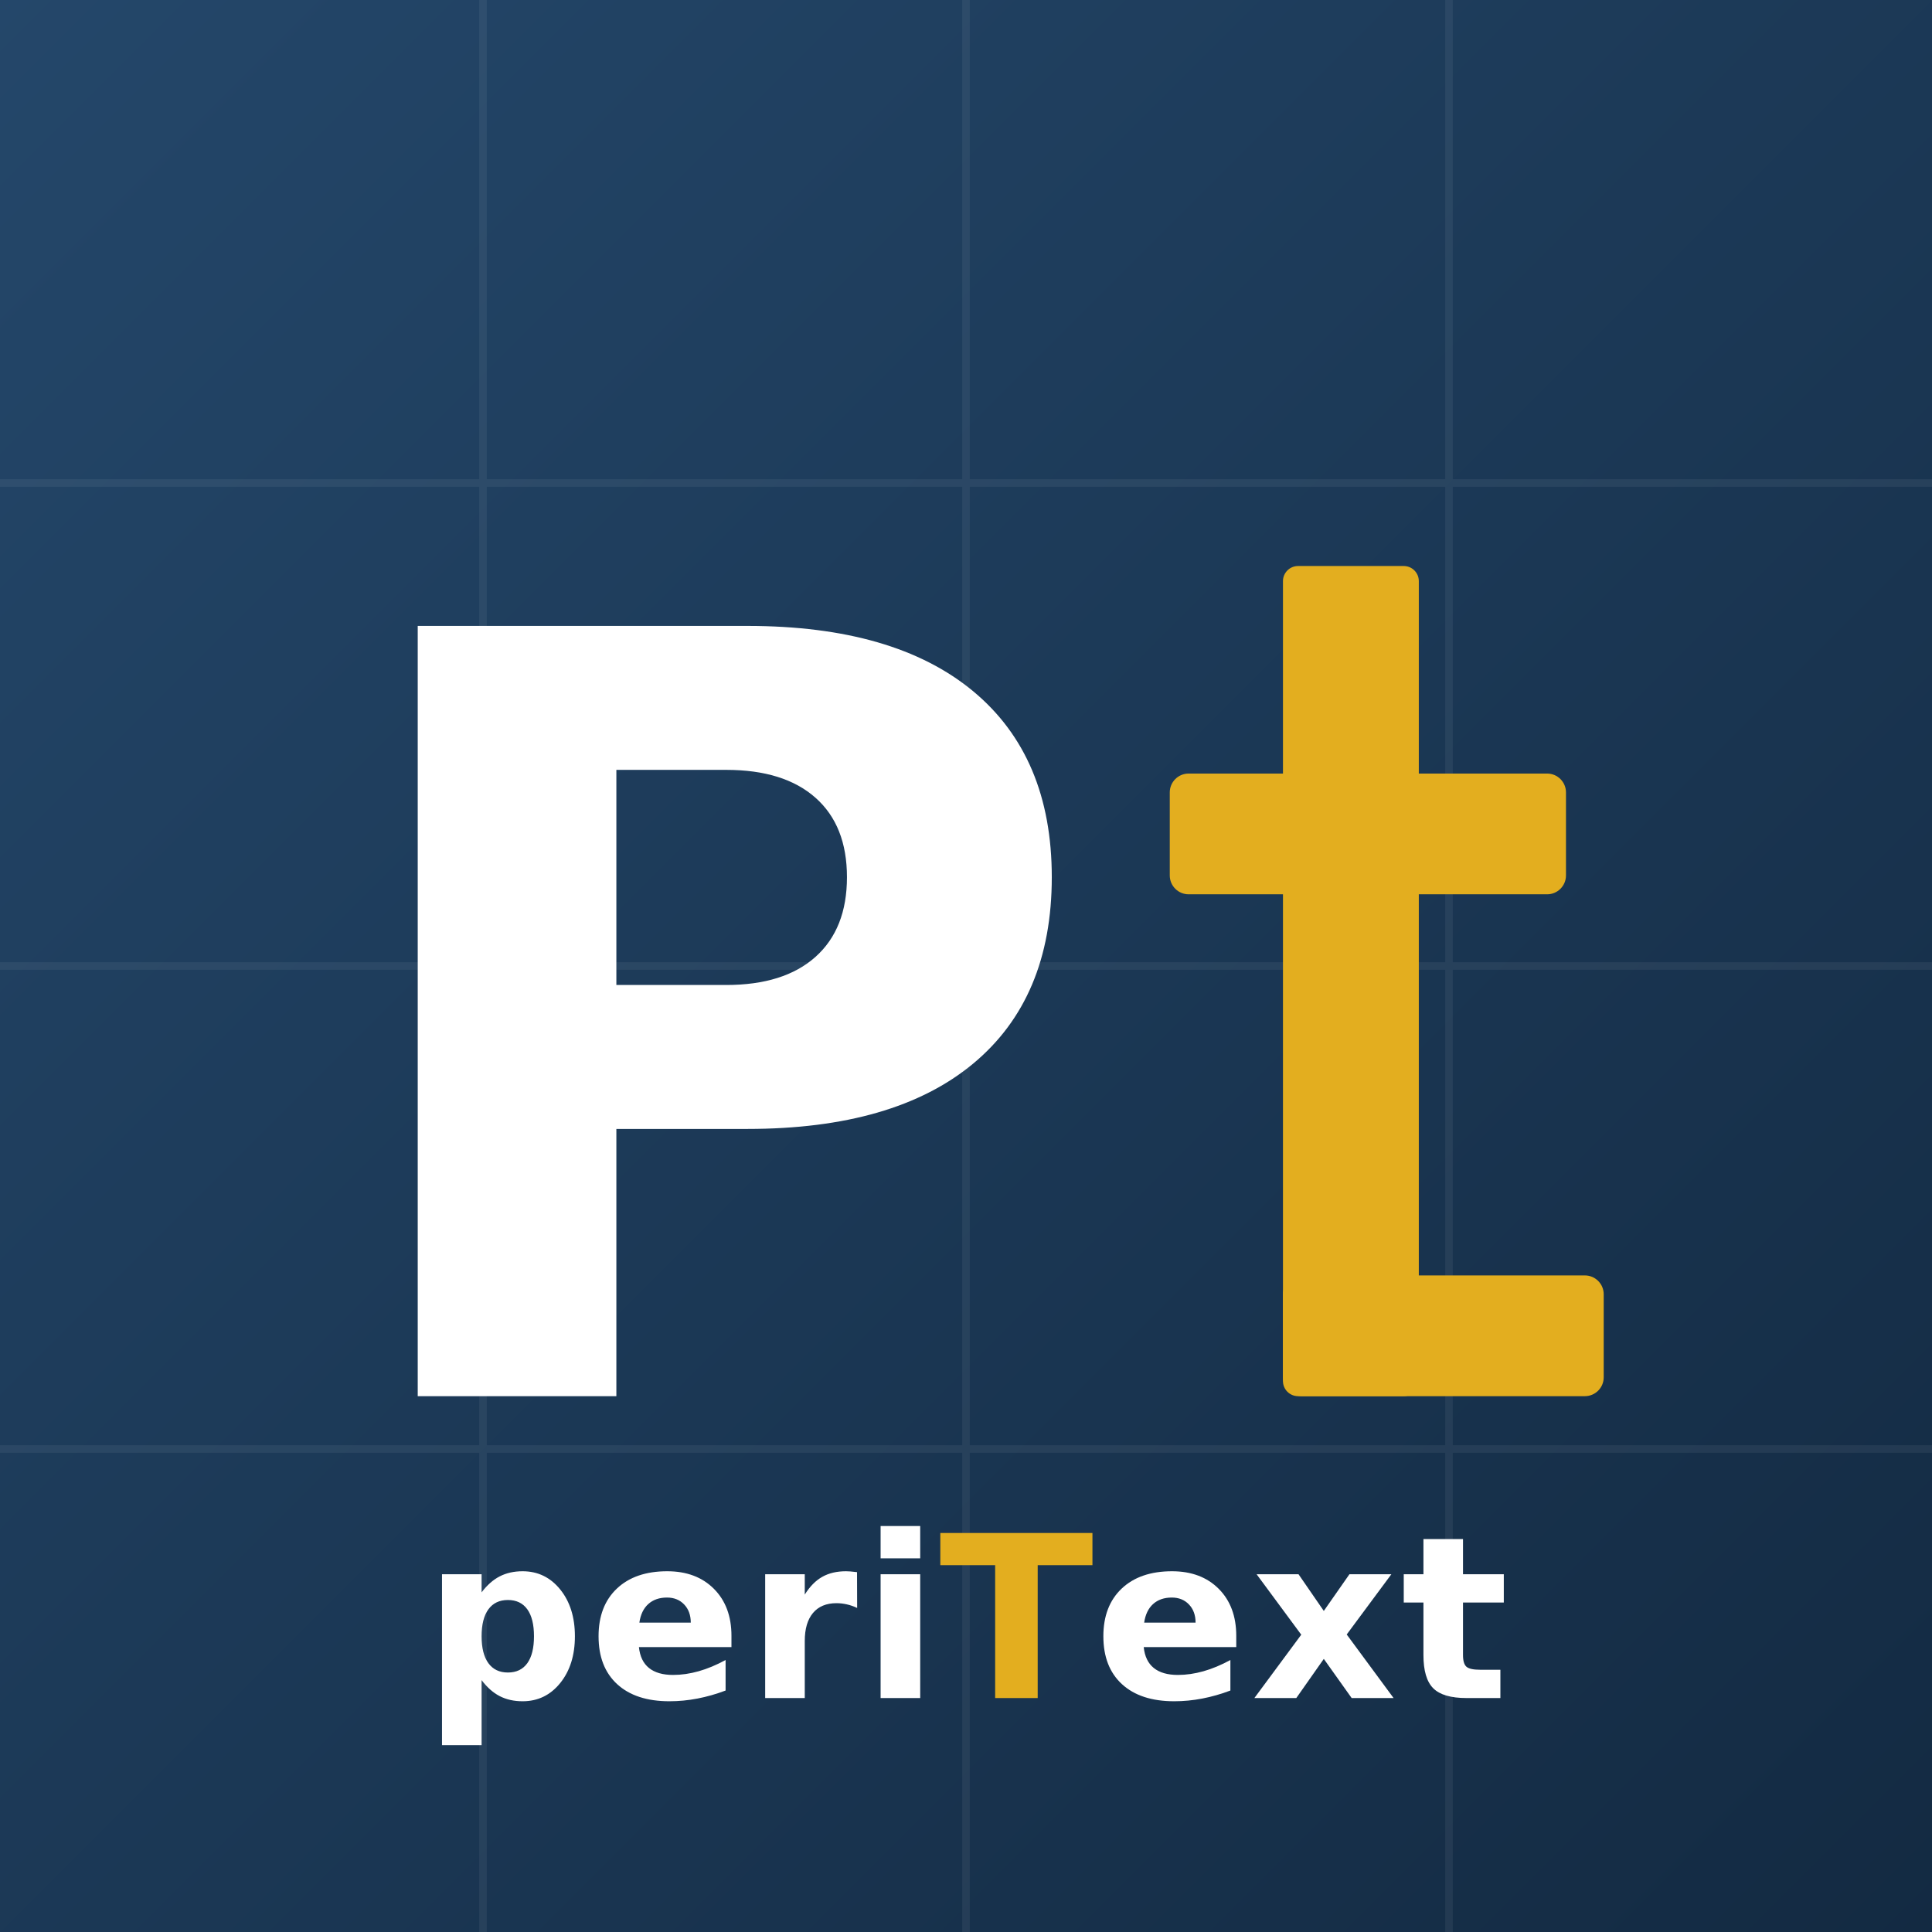
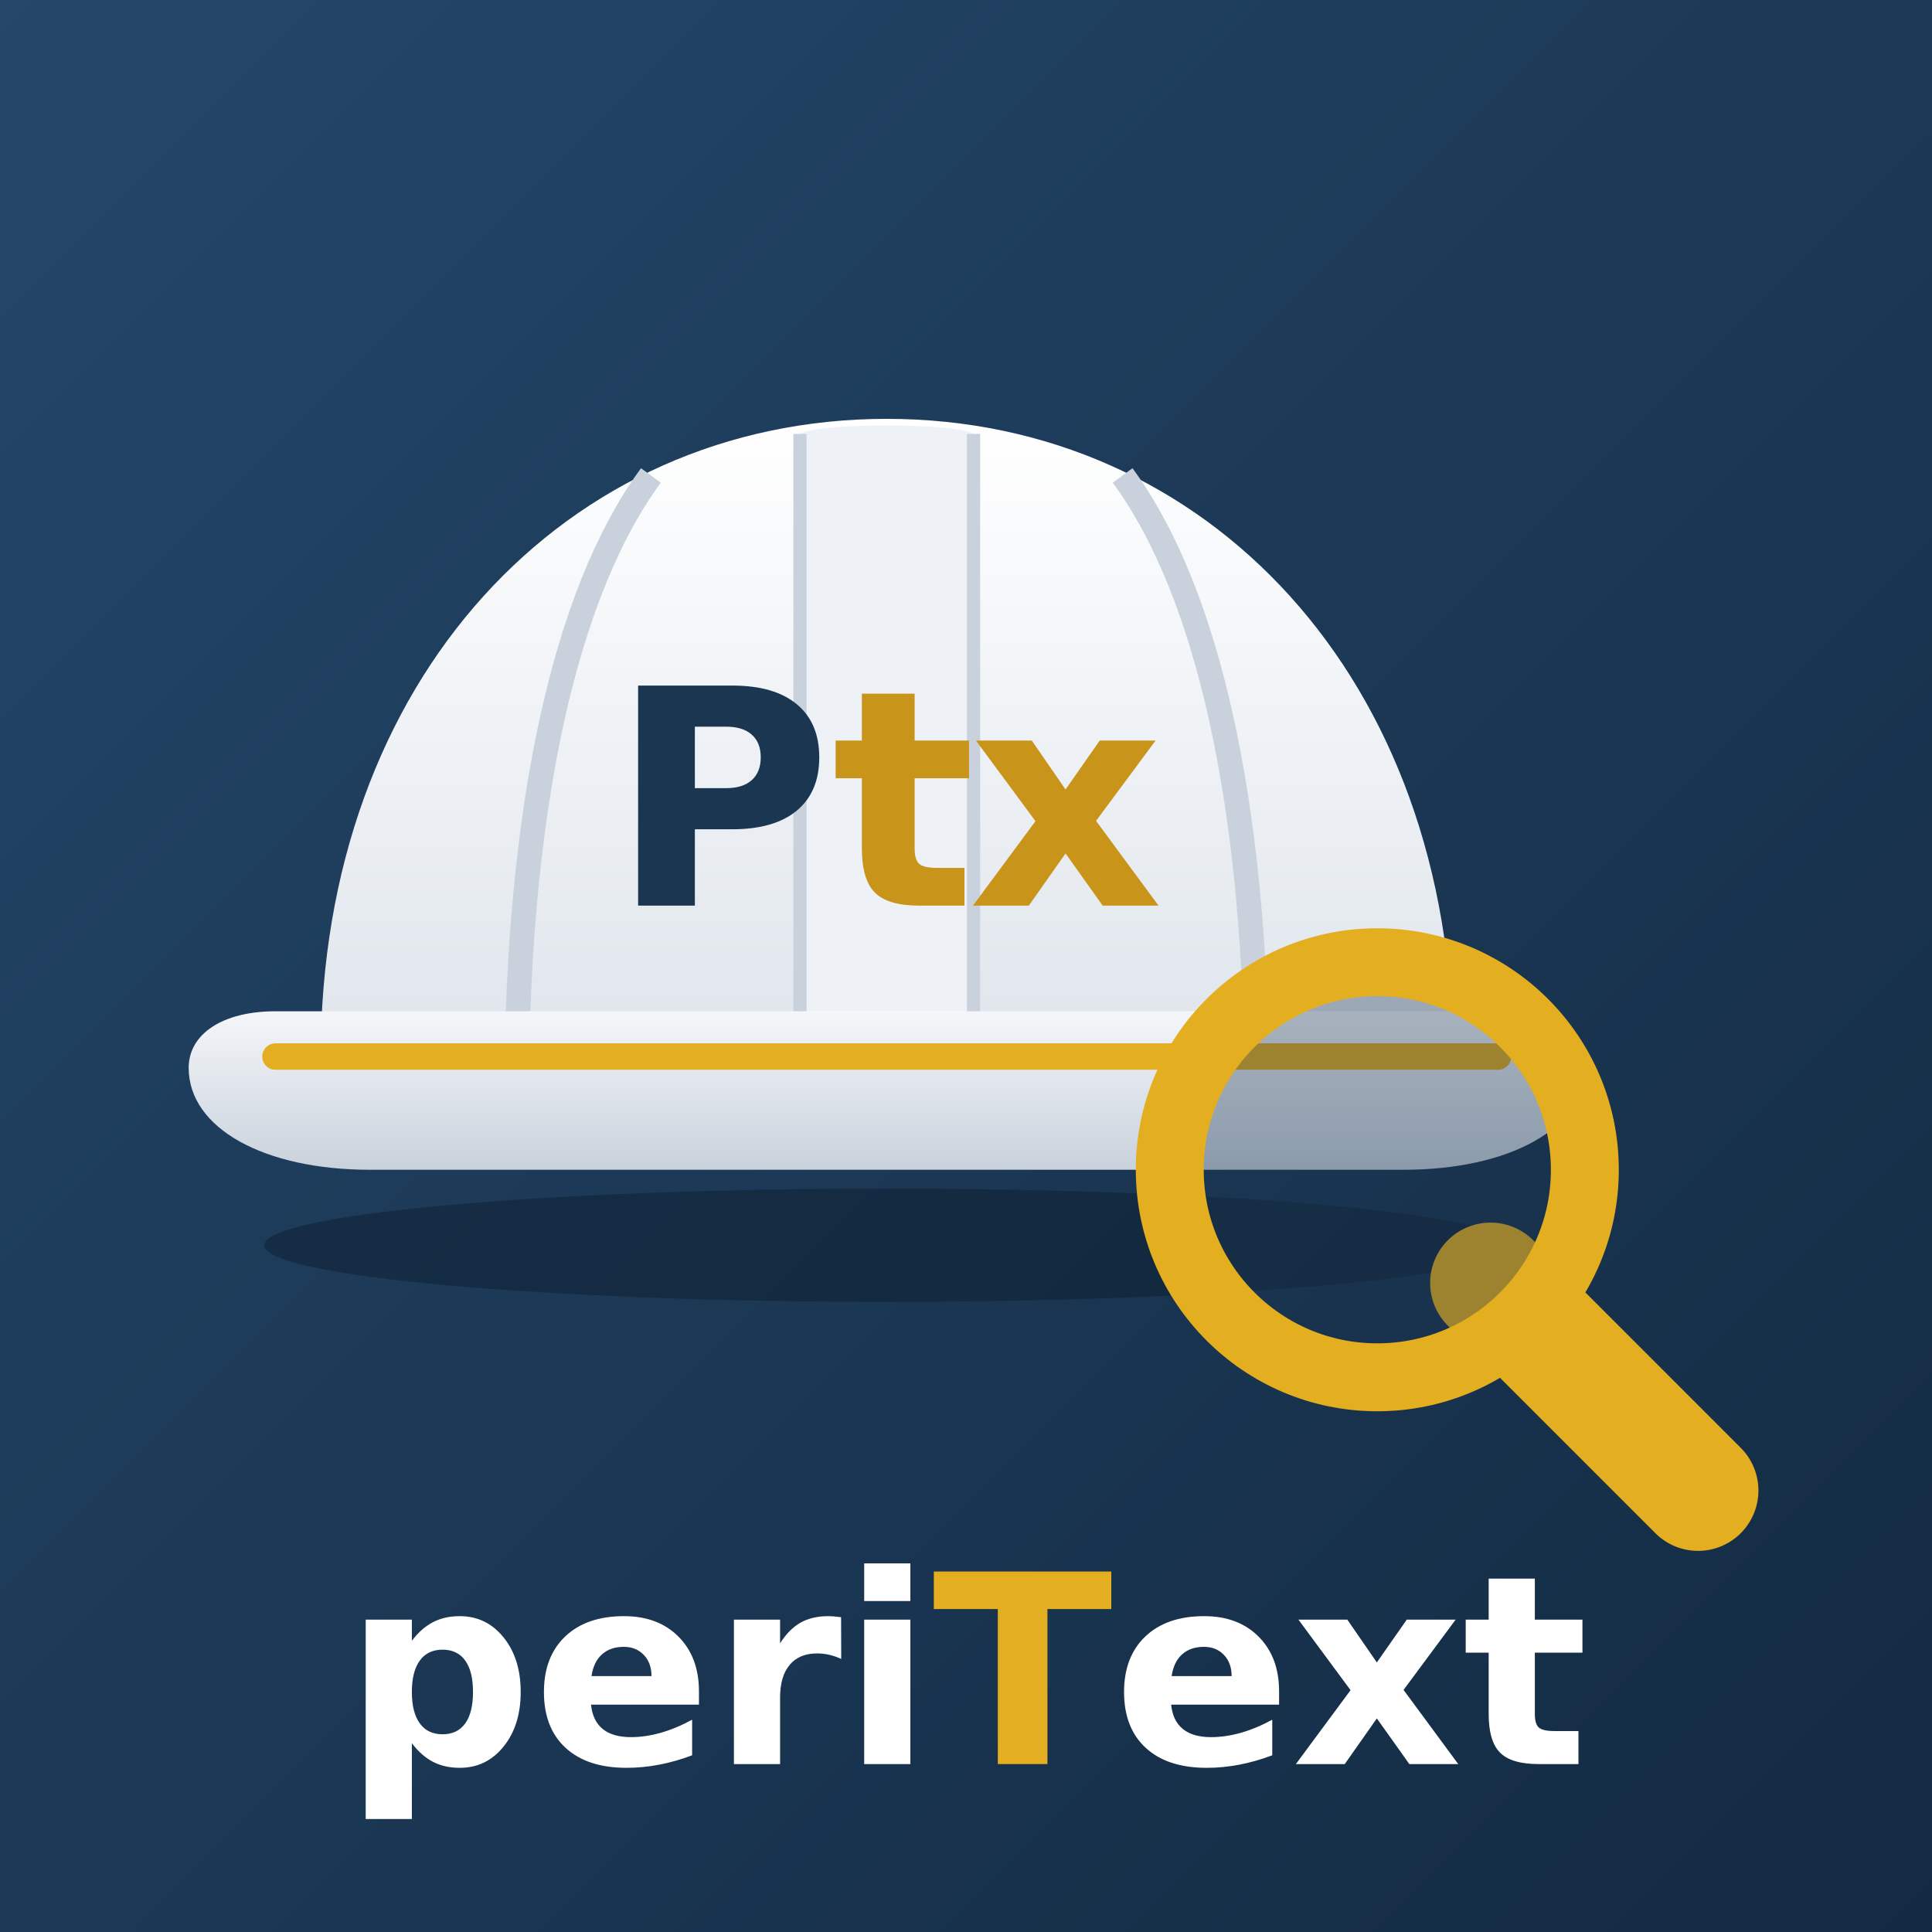
<svg xmlns="http://www.w3.org/2000/svg" viewBox="0 0 1024 1024">
  <defs>
    <linearGradient id="bg" x1="0" y1="0" x2="1" y2="1">
      <stop offset="0" stop-color="#24476a" />
      <stop offset="1" stop-color="#132a42" />
    </linearGradient>
+     <linearGradient id="dome" x1="0" y1="0" x2="0" y2="1">
+       <stop offset="0" stop-color="#fff" />
+       <stop offset="1" stop-color="#dfe5ec" />
+     </linearGradient>
+     <linearGradient id="brim" x1="0" y1="0" x2="0" y2="1">
+       <stop offset="0" stop-color="#f4f6f9" />
+       <stop offset="1" stop-color="#c9d2dc" />
+     </linearGradient>
  </defs>
  <rect width="1024" height="1024" fill="url(#bg)" />
-   <g stroke="#ffffff" stroke-opacity=".06" stroke-width="4">
-     <path d="M0 256H1024M0 512H1024M0 768H1024M256 0V1024M512 0V1024M768 0V1024" />
+   <g transform="translate(0 -40)">
+     <ellipse cx="470" cy="700" rx="330" ry="30" fill="#0b1a2a" opacity=".45" />
+     <path d="M170 600C170 400 300 262 470 262S770 400 770 600Z" fill="url(#dome)" />
+     <path d="M345 292C298 356 276 470 274 600M595 292C642 356 664 470 666 600" fill="none" stroke="#c9d2dc" stroke-width="13" />
+     <path d="M424 270C432 264 508 264 516 270V600H424Z" fill="#eef2f6" />
+     <path d="M424 270V600M516 270V600" stroke="#c9d2dc" stroke-width="7" />
+     <path d="M100 606C100 588 118 576 146 576H794C822 576 840 588 840 606C840 638 800 660 744 660H196C140 660 100 638 100 606Z" fill="url(#brim)" />
+     <path d="M146 600H794" stroke="#E3AE1F" stroke-width="14" stroke-linecap="round" />
+     <text x="470" y="520" text-anchor="middle" font-family="DejaVu Sans" font-weight="bold" font-size="160" fill="#1b3651" letter-spacing="-4">P<tspan fill="#c8941a">tx</tspan>
+     </text>
+     <path d="M790 720L900 830" stroke="#E3AE1F" stroke-width="64" stroke-linecap="round" />
+     <circle cx="730" cy="660" r="110" fill="#1b3651" fill-opacity=".35" stroke="#E3AE1F" stroke-width="36" />
  </g>
-   <text x="170" y="740" font-family="DejaVu Sans" font-weight="bold" font-size="560" fill="#ffffff">P</text>
-   <g fill="#E3AE1F" transform="translate(40 0)">
-     <rect x="640" y="300" width="72" height="440" rx="8" />
-     <rect x="580" y="410" width="210" height="64" rx="10" />
-     <rect x="640" y="676" width="170" height="64" rx="10" />
-   </g>
-   <text x="512" y="900" text-anchor="middle" font-family="DejaVu Sans" font-weight="bold" font-size="120" fill="#ffffff" letter-spacing="2">peri<tspan fill="#E3AE1F">T</tspan>ext</text>
+   <text x="512" y="935" text-anchor="middle" font-family="DejaVu Sans" font-weight="bold" font-size="140" fill="#fff">peri<tspan fill="#E3AE1F">T</tspan>ext</text>
</svg>
